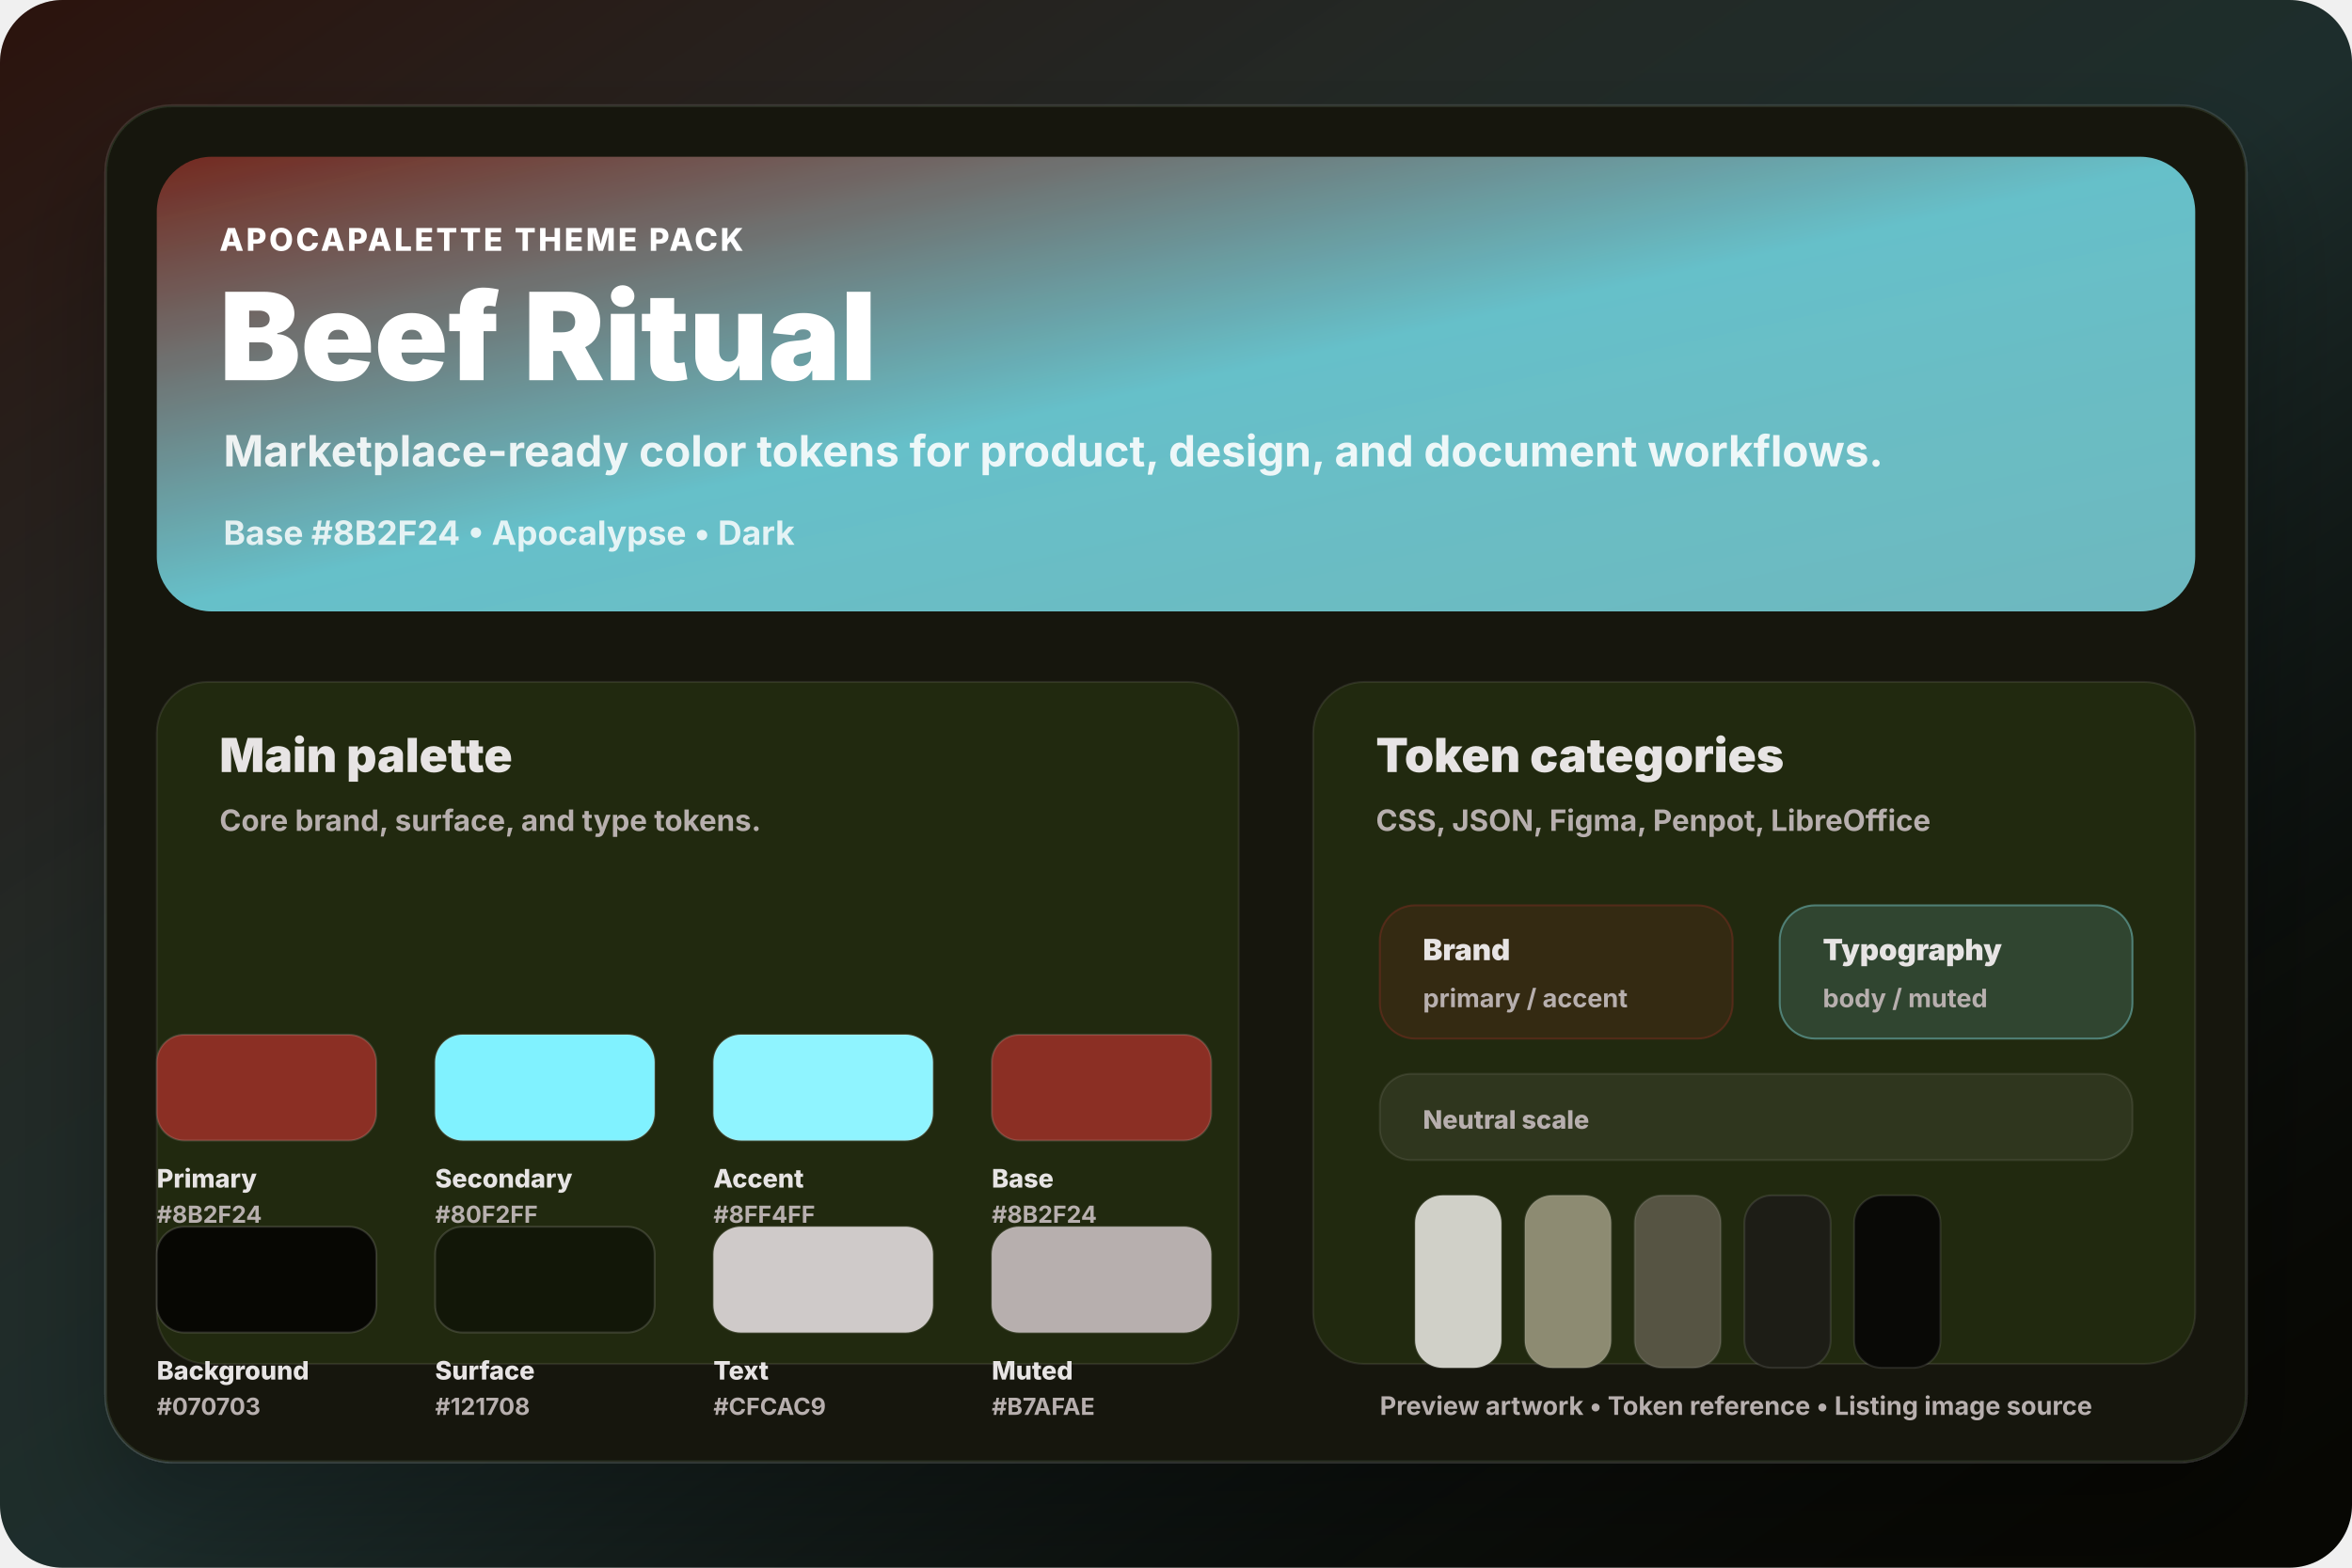
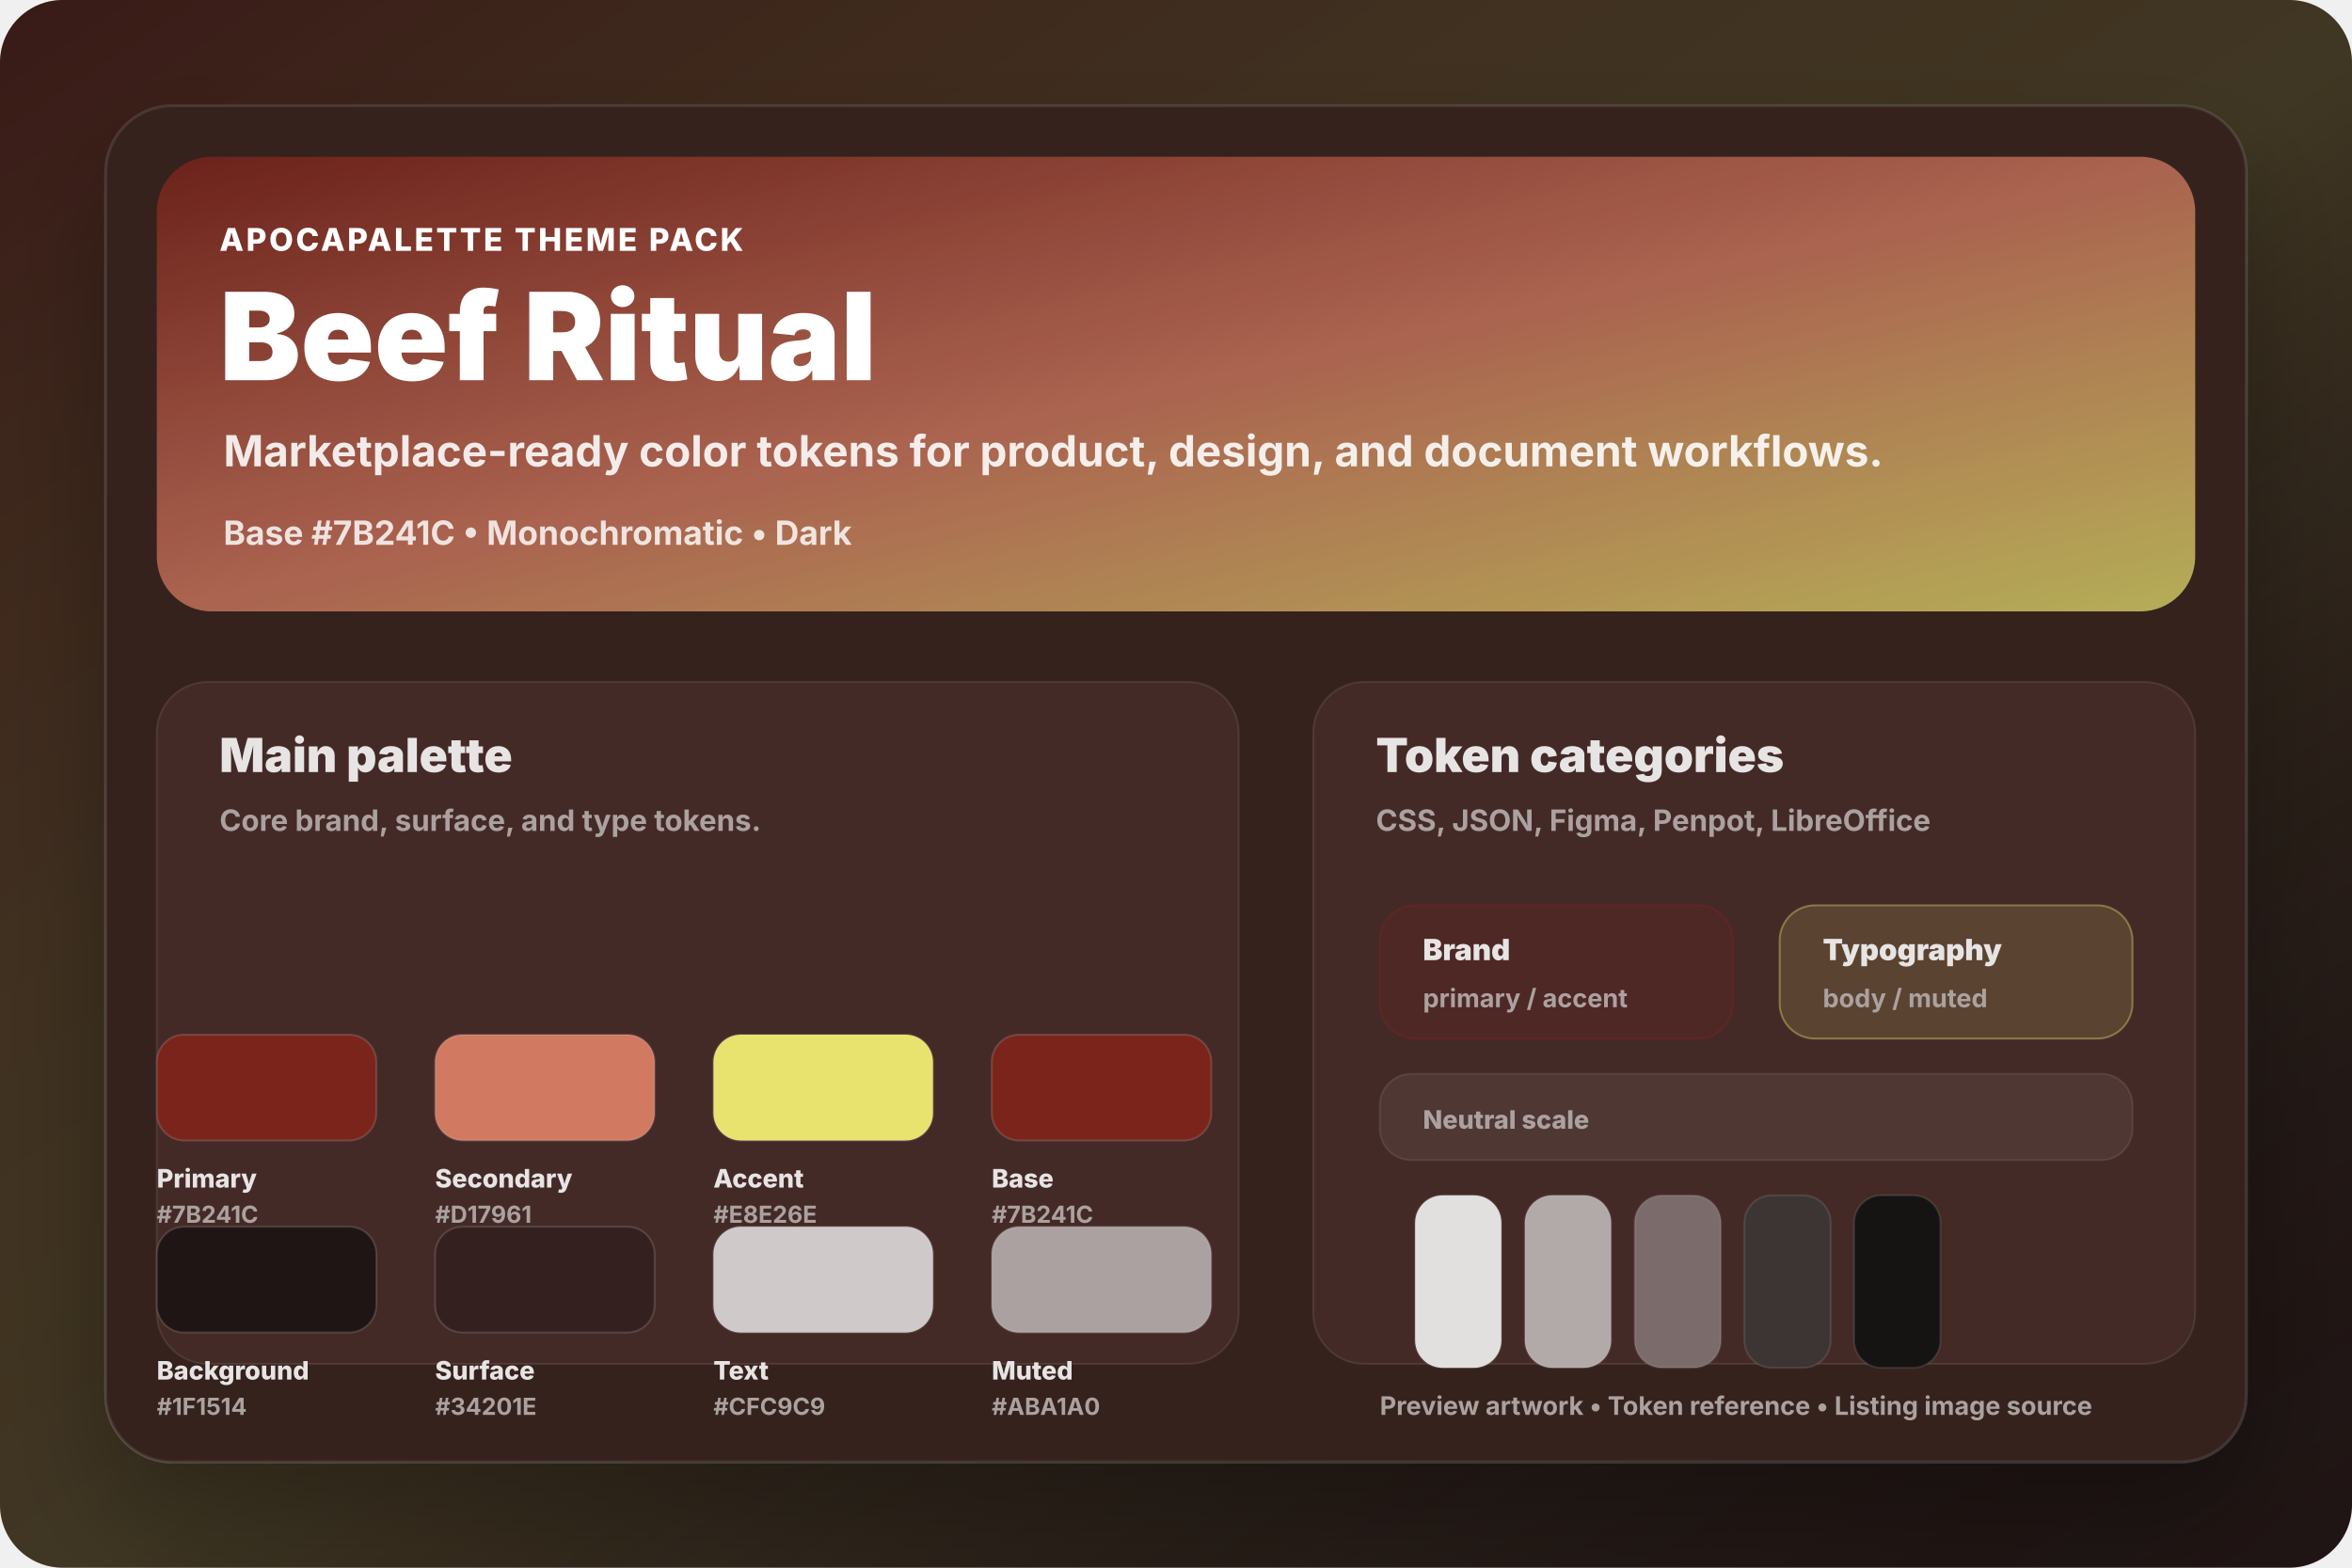
- <svg xmlns="http://www.w3.org/2000/svg" width="1200" height="800" viewBox="0 0 1200 800">
+ <svg xmlns="http://www.w3.org/2000/svg" width="1200" height="800" viewBox="0 0 1200 800" role="img" aria-labelledby="palette-card-title palette-card-desc">
  <defs>
    <linearGradient id="heroGrad" x1="0%" y1="0%" x2="100%" y2="100%">
-       <stop offset="0%" stop-color="#8b2f24" stop-opacity="0.95" />
-       <stop offset="50%" stop-color="#80f2ff" stop-opacity="0.9" />
-       <stop offset="100%" stop-color="#8ff4ff" stop-opacity="0.85" />
+       <stop offset="0%" stop-color="#7b241c" stop-opacity="0.95" />
+       <stop offset="50%" stop-color="#d17961" stop-opacity="0.9" />
+       <stop offset="100%" stop-color="#e8e26e" stop-opacity="0.85" />
    </linearGradient>
    <linearGradient id="pageGlow" x1="0%" y1="0%" x2="100%" y2="100%">
-       <stop offset="0%" stop-color="rgba(139,47,36,0.28)" />
-       <stop offset="52%" stop-color="rgba(143,244,255,0.16)" />
-       <stop offset="100%" stop-color="rgba(7,7,3,0)" />
+       <stop offset="0%" stop-color="rgba(123,36,28,0.28)" />
+       <stop offset="52%" stop-color="rgba(232,226,110,0.16)" />
+       <stop offset="100%" stop-color="rgba(31,21,20,0)" />
    </linearGradient>
    <filter id="softShadow" x="-15%" y="-15%" width="130%" height="130%">
      <feDropShadow dx="0" dy="28" stdDeviation="26" flood-color="#000000" flood-opacity="0.28" />
    </filter>
  </defs>
-   <rect width="1200" height="800" rx="32" fill="#070703" />
+   <rect width="1200" height="800" rx="32" fill="#1f1514" />
  <rect width="1200" height="800" rx="32" fill="url(#pageGlow)" />
-   <rect x="54" y="54" width="1092" height="692" rx="34" fill="#121708" stroke="rgba(231,228,228,0.11)" stroke-width="1.5" filter="url(#softShadow)" />
+   <rect x="54" y="54" width="1092" height="692" rx="34" fill="#34201e" stroke="rgba(231,228,228,0.11)" stroke-width="1.5" filter="url(#softShadow)" />
  <rect x="80" y="80" width="1040" height="232" rx="28" fill="url(#heroGrad)" opacity="0.94" />
  <rect x="80" y="80" width="1040" height="232" rx="28" fill="#000000" opacity="0.08" />
  <text x="112" y="128" fill="#ffffff" font-family="Inter, system-ui" font-weight="800" font-size="16" letter-spacing="0.08em">APOCAPALETTE THEME PACK</text>
  <text x="112" y="194" fill="#ffffff" font-family="Inter, system-ui" font-weight="900" font-size="62">Beef Ritual</text>
  <text x="114" y="238" fill="rgba(255,255,255,0.88)" font-family="Inter, system-ui" font-weight="650" font-size="22">Marketplace-ready color tokens for product, design, and document workflows.</text>
-   <text x="114" y="278" fill="rgba(255,255,255,0.82)" font-family="Inter, system-ui" font-weight="700" font-size="17">Base #8B2F24 • Apocalypse • Dark</text>
-   <rect x="80" y="348" width="552" height="348" rx="26" fill="#21290f" stroke="rgba(231,228,228,0.1)" stroke-width="1" />
+   <text x="114" y="278" fill="rgba(255,255,255,0.82)" font-family="Inter, system-ui" font-weight="700" font-size="17">Base #7B241C • Monochromatic • Dark</text>
+   <rect x="80" y="348" width="552" height="348" rx="26" fill="#442a27" stroke="rgba(231,228,228,0.1)" stroke-width="1" />
  <text x="112" y="394" fill="#e7e4e4" font-family="Inter, system-ui" font-size="24" font-weight="900">Main palette</text>
-   <text x="112" y="424" fill="#b7afae" font-family="Inter, system-ui" font-size="15" font-weight="650">Core brand, surface, and type tokens.</text>
+   <text x="112" y="424" fill="#aba1a0" font-family="Inter, system-ui" font-size="15" font-weight="650">Core brand, surface, and type tokens.</text>
  <g>
-     <rect x="80" y="528" width="112" height="54" rx="14" fill="#8b2f24" stroke="rgba(231,228,228,0.16)" stroke-width="1" />
+     <rect x="80" y="528" width="112" height="54" rx="14" fill="#7b241c" stroke="rgba(231,228,228,0.16)" stroke-width="1" />
    <text x="80" y="606" fill="#e7e4e4" font-family="Inter, system-ui" font-size="13" font-weight="800">Primary</text>
-     <text x="80" y="624" fill="#b7afae" font-family="Inter, system-ui" font-size="12" font-weight="700">#8B2F24</text>
+     <text x="80" y="624" fill="#aba1a0" font-family="Inter, system-ui" font-size="12" font-weight="700">#7B241C</text>
  </g>
  <g>
-     <rect x="222" y="528" width="112" height="54" rx="14" fill="#80f2ff" stroke="rgba(231,228,228,0.16)" stroke-width="1" />
+     <rect x="222" y="528" width="112" height="54" rx="14" fill="#d17961" stroke="rgba(231,228,228,0.16)" stroke-width="1" />
    <text x="222" y="606" fill="#e7e4e4" font-family="Inter, system-ui" font-size="13" font-weight="800">Secondary</text>
-     <text x="222" y="624" fill="#b7afae" font-family="Inter, system-ui" font-size="12" font-weight="700">#80F2FF</text>
+     <text x="222" y="624" fill="#aba1a0" font-family="Inter, system-ui" font-size="12" font-weight="700">#D17961</text>
  </g>
  <g>
-     <rect x="364" y="528" width="112" height="54" rx="14" fill="#8ff4ff" stroke="rgba(231,228,228,0.16)" stroke-width="1" />
+     <rect x="364" y="528" width="112" height="54" rx="14" fill="#e8e26e" stroke="rgba(231,228,228,0.16)" stroke-width="1" />
    <text x="364" y="606" fill="#e7e4e4" font-family="Inter, system-ui" font-size="13" font-weight="800">Accent</text>
-     <text x="364" y="624" fill="#b7afae" font-family="Inter, system-ui" font-size="12" font-weight="700">#8FF4FF</text>
+     <text x="364" y="624" fill="#aba1a0" font-family="Inter, system-ui" font-size="12" font-weight="700">#E8E26E</text>
  </g>
  <g>
-     <rect x="506" y="528" width="112" height="54" rx="14" fill="#8b2f24" stroke="rgba(231,228,228,0.16)" stroke-width="1" />
+     <rect x="506" y="528" width="112" height="54" rx="14" fill="#7b241c" stroke="rgba(231,228,228,0.16)" stroke-width="1" />
    <text x="506" y="606" fill="#e7e4e4" font-family="Inter, system-ui" font-size="13" font-weight="800">Base</text>
-     <text x="506" y="624" fill="#b7afae" font-family="Inter, system-ui" font-size="12" font-weight="700">#8B2F24</text>
+     <text x="506" y="624" fill="#aba1a0" font-family="Inter, system-ui" font-size="12" font-weight="700">#7B241C</text>
  </g>
  <g>
-     <rect x="80" y="626" width="112" height="54" rx="14" fill="#070703" stroke="rgba(231,228,228,0.16)" stroke-width="1" />
+     <rect x="80" y="626" width="112" height="54" rx="14" fill="#1f1514" stroke="rgba(231,228,228,0.16)" stroke-width="1" />
    <text x="80" y="704" fill="#e7e4e4" font-family="Inter, system-ui" font-size="13" font-weight="800">Background</text>
-     <text x="80" y="722" fill="#b7afae" font-family="Inter, system-ui" font-size="12" font-weight="700">#070703</text>
+     <text x="80" y="722" fill="#aba1a0" font-family="Inter, system-ui" font-size="12" font-weight="700">#1F1514</text>
  </g>
  <g>
-     <rect x="222" y="626" width="112" height="54" rx="14" fill="#121708" stroke="rgba(231,228,228,0.16)" stroke-width="1" />
+     <rect x="222" y="626" width="112" height="54" rx="14" fill="#34201e" stroke="rgba(231,228,228,0.16)" stroke-width="1" />
    <text x="222" y="704" fill="#e7e4e4" font-family="Inter, system-ui" font-size="13" font-weight="800">Surface</text>
-     <text x="222" y="722" fill="#b7afae" font-family="Inter, system-ui" font-size="12" font-weight="700">#121708</text>
+     <text x="222" y="722" fill="#aba1a0" font-family="Inter, system-ui" font-size="12" font-weight="700">#34201E</text>
  </g>
  <g>
-     <rect x="364" y="626" width="112" height="54" rx="14" fill="#cfcac9" stroke="rgba(231,228,228,0.16)" stroke-width="1" />
+     <rect x="364" y="626" width="112" height="54" rx="14" fill="#cfc9c9" stroke="rgba(231,228,228,0.16)" stroke-width="1" />
    <text x="364" y="704" fill="#e7e4e4" font-family="Inter, system-ui" font-size="13" font-weight="800">Text</text>
-     <text x="364" y="722" fill="#b7afae" font-family="Inter, system-ui" font-size="12" font-weight="700">#CFCAC9</text>
+     <text x="364" y="722" fill="#aba1a0" font-family="Inter, system-ui" font-size="12" font-weight="700">#CFC9C9</text>
  </g>
  <g>
-     <rect x="506" y="626" width="112" height="54" rx="14" fill="#b7afae" stroke="rgba(231,228,228,0.16)" stroke-width="1" />
+     <rect x="506" y="626" width="112" height="54" rx="14" fill="#aba1a0" stroke="rgba(231,228,228,0.16)" stroke-width="1" />
    <text x="506" y="704" fill="#e7e4e4" font-family="Inter, system-ui" font-size="13" font-weight="800">Muted</text>
-     <text x="506" y="722" fill="#b7afae" font-family="Inter, system-ui" font-size="12" font-weight="700">#B7AFAE</text>
+     <text x="506" y="722" fill="#aba1a0" font-family="Inter, system-ui" font-size="12" font-weight="700">#ABA1A0</text>
  </g>
-   <rect x="670" y="348" width="450" height="348" rx="26" fill="#21290f" stroke="rgba(231,228,228,0.1)" stroke-width="1" />
+   <rect x="670" y="348" width="450" height="348" rx="26" fill="#442a27" stroke="rgba(231,228,228,0.1)" stroke-width="1" />
  <text x="702" y="394" fill="#e7e4e4" font-family="Inter, system-ui" font-size="24" font-weight="900">Token categories</text>
-   <text x="702" y="424" fill="#b7afae" font-family="Inter, system-ui" font-size="15" font-weight="650">CSS, JSON, Figma, Penpot, LibreOffice</text>
-   <rect x="704" y="462" width="180" height="68" rx="18" fill="rgba(139,47,36,0.18)" stroke="rgba(139,47,36,0.42)" stroke-width="1" />
+   <text x="702" y="424" fill="#aba1a0" font-family="Inter, system-ui" font-size="15" font-weight="650">CSS, JSON, Figma, Penpot, LibreOffice</text>
+   <rect x="704" y="462" width="180" height="68" rx="18" fill="rgba(123,36,28,0.18)" stroke="rgba(123,36,28,0.42)" stroke-width="1" />
  <text x="726" y="490" fill="#e7e4e4" font-family="Inter, system-ui" font-size="15" font-weight="900">Brand</text>
-   <text x="726" y="514" fill="#b7afae" font-family="Inter, system-ui" font-size="13" font-weight="700">primary / accent</text>
-   <rect x="908" y="462" width="180" height="68" rx="18" fill="rgba(143,244,255,0.14)" stroke="rgba(143,244,255,0.38)" stroke-width="1" />
+   <text x="726" y="514" fill="#aba1a0" font-family="Inter, system-ui" font-size="13" font-weight="700">primary / accent</text>
+   <rect x="908" y="462" width="180" height="68" rx="18" fill="rgba(232,226,110,0.14)" stroke="rgba(232,226,110,0.38)" stroke-width="1" />
  <text x="930" y="490" fill="#e7e4e4" font-family="Inter, system-ui" font-size="15" font-weight="900">Typography</text>
-   <text x="930" y="514" fill="#b7afae" font-family="Inter, system-ui" font-size="13" font-weight="700">body / muted</text>
+   <text x="930" y="514" fill="#aba1a0" font-family="Inter, system-ui" font-size="13" font-weight="700">body / muted</text>
  <rect x="704" y="548" width="384" height="44" rx="16" fill="rgba(231,228,228,0.07)" stroke="rgba(231,228,228,0.1)" stroke-width="1" />
-   <text x="726" y="576" fill="#b7afae" font-family="Inter, system-ui" font-size="13" font-weight="800">Neutral scale</text>
-   <rect x="722" y="610" width="44" height="88" rx="14" fill="#d0d0c8" stroke="rgba(231,228,228,0.12)" stroke-width="1" />
-   <rect x="778" y="610" width="44" height="88" rx="14" fill="#8d8b72" stroke="rgba(231,228,228,0.12)" stroke-width="1" />
-   <rect x="834" y="610" width="44" height="88" rx="14" fill="#565443" stroke="rgba(231,228,228,0.12)" stroke-width="1" />
-   <rect x="890" y="610" width="44" height="88" rx="14" fill="#1d1d16" stroke="rgba(231,228,228,0.12)" stroke-width="1" />
-   <rect x="946" y="610" width="44" height="88" rx="14" fill="#090906" stroke="rgba(231,228,228,0.12)" stroke-width="1" />
-   <text x="704" y="722" fill="#b7afae" font-family="Inter, system-ui" font-size="13" font-weight="700">Preview artwork • Token reference • Listing image source</text>
+   <text x="726" y="576" fill="#aba1a0" font-family="Inter, system-ui" font-size="13" font-weight="800">Neutral scale</text>
+   <rect x="722" y="610" width="44" height="88" rx="14" fill="#e2dfdf" stroke="rgba(231,228,228,0.12)" stroke-width="1" />
+   <rect x="778" y="610" width="44" height="88" rx="14" fill="#b2a9a9" stroke="rgba(231,228,228,0.12)" stroke-width="1" />
+   <rect x="834" y="610" width="44" height="88" rx="14" fill="#7b6c6b" stroke="rgba(231,228,228,0.12)" stroke-width="1" />
+   <rect x="890" y="610" width="44" height="88" rx="14" fill="#3d3434" stroke="rgba(231,228,228,0.12)" stroke-width="1" />
+   <rect x="946" y="610" width="44" height="88" rx="14" fill="#161313" stroke="rgba(231,228,228,0.12)" stroke-width="1" />
+   <text x="704" y="722" fill="#aba1a0" font-family="Inter, system-ui" font-size="13" font-weight="700">Preview artwork • Token reference • Listing image source</text>
</svg>
